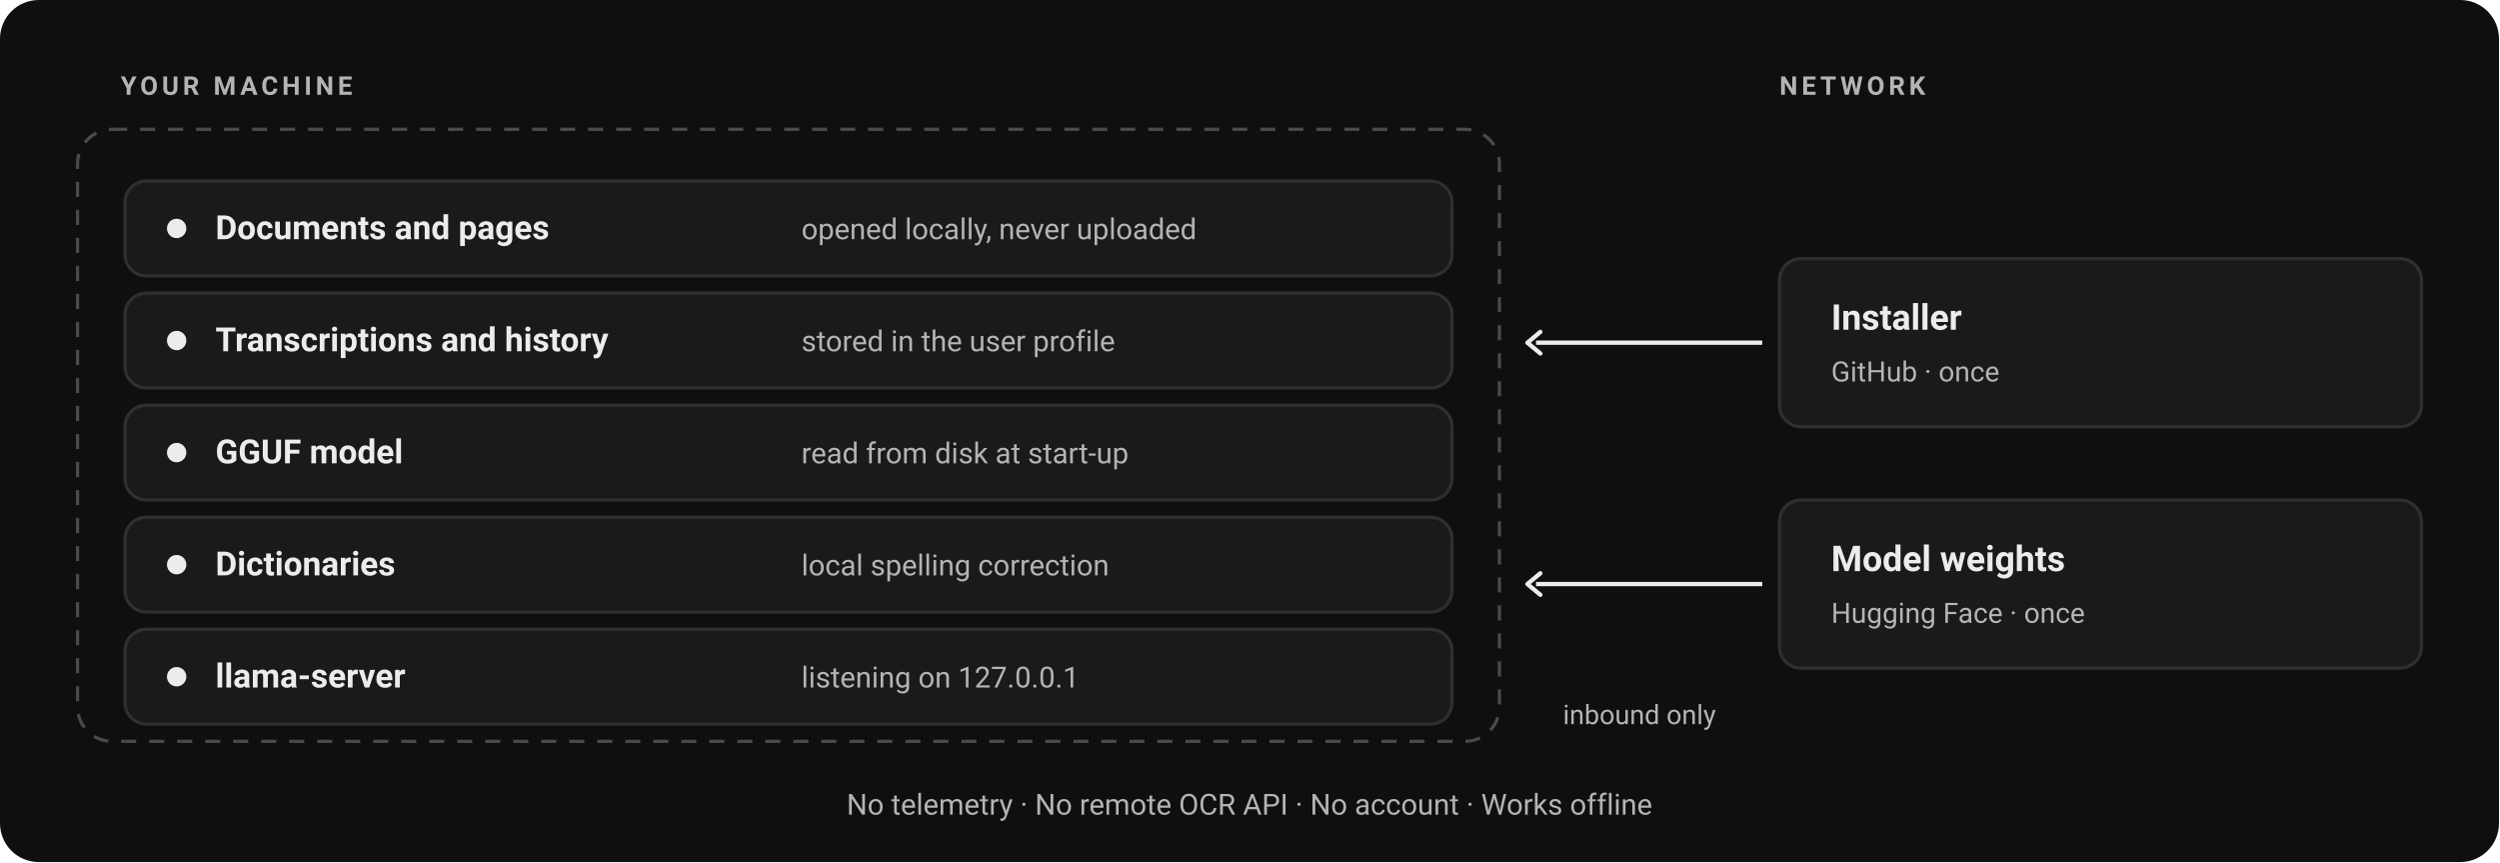
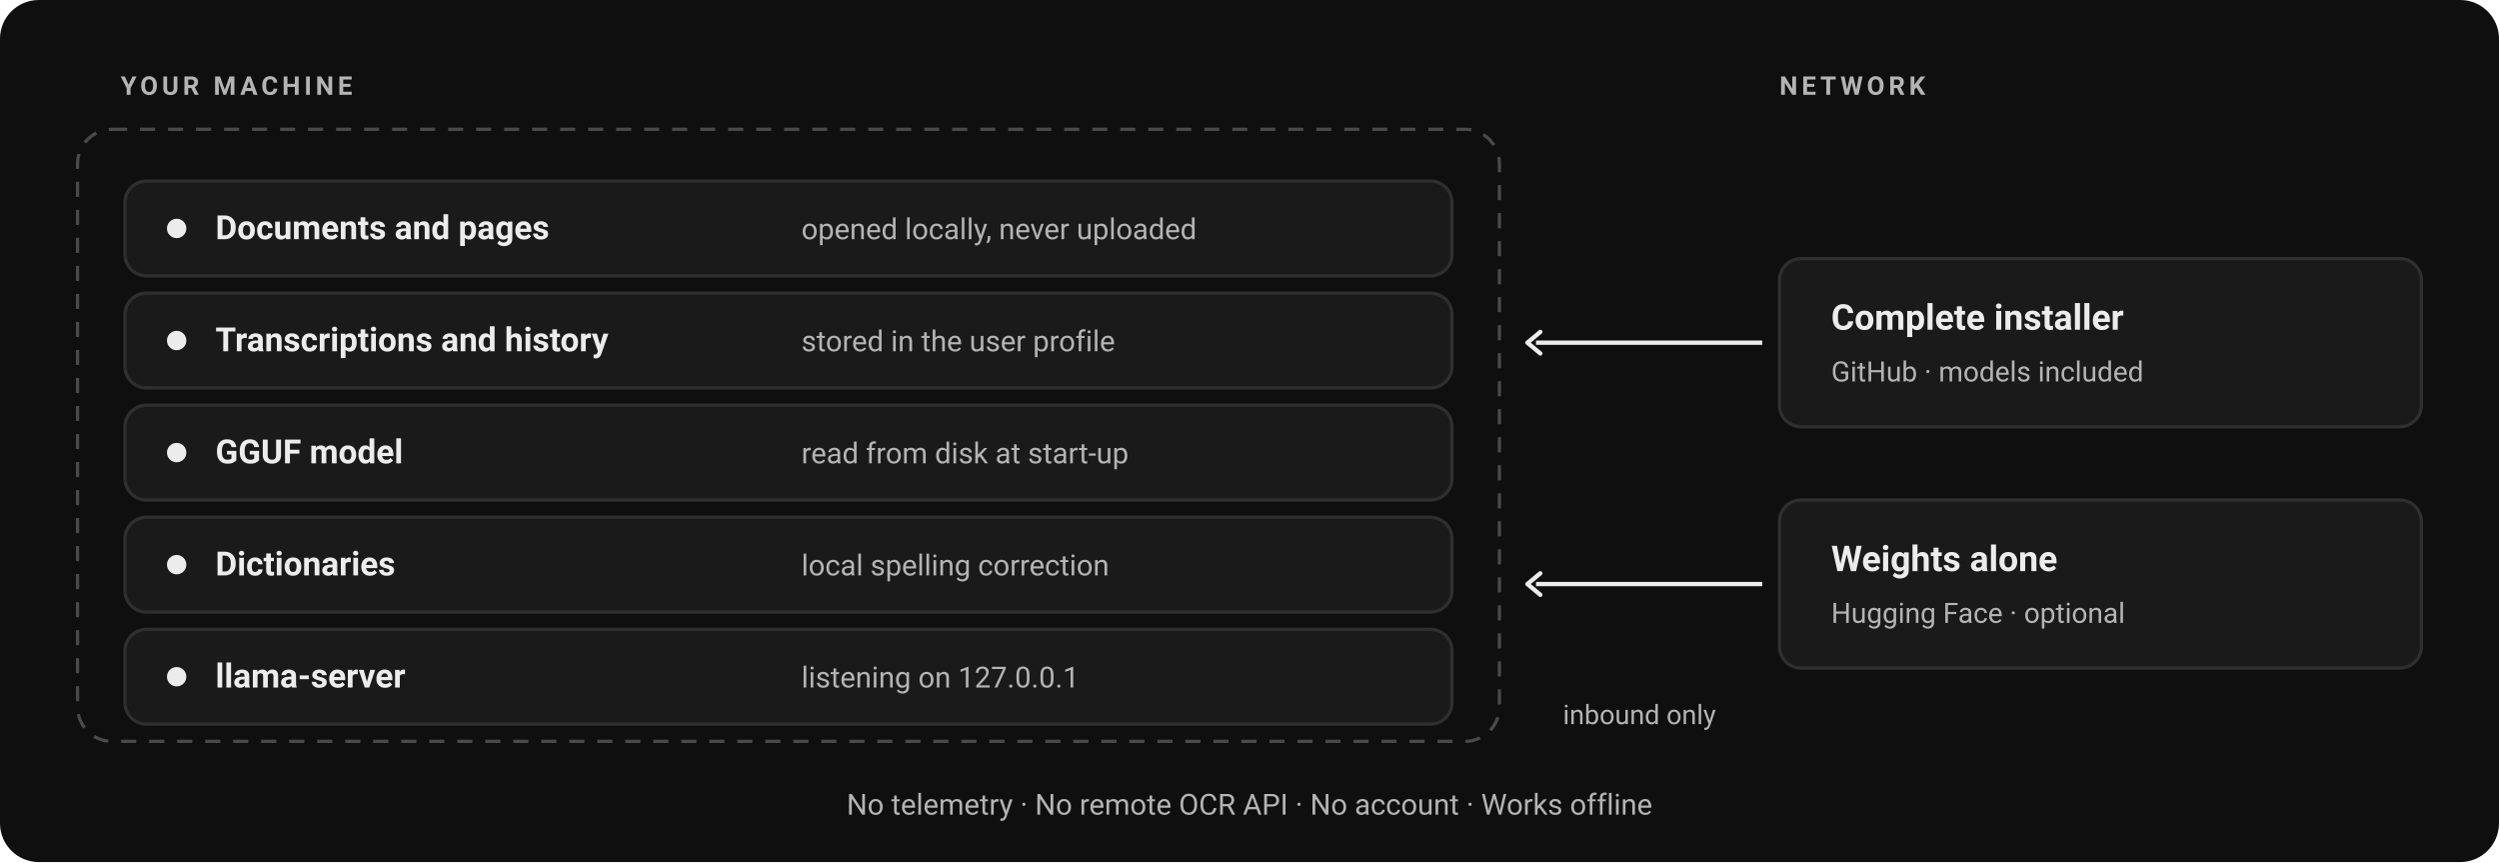
<svg xmlns="http://www.w3.org/2000/svg" width="1160" height="400" viewBox="0 0 1160 400" role="img" aria-labelledby="titolo descrizione">
  <rect width="1160" height="400" rx="18" fill="#0f0f0f" />
  <g font-family="system-ui,-apple-system,Segoe UI,Roboto,Arial,sans-serif">
    <rect x="36" y="60" width="660" height="284" rx="16" fill="none" stroke="#4a4a4a" stroke-width="1.5" stroke-dasharray="7 6" />
    <text x="56" y="44" font-size="12" fill="#b4b4b4" font-weight="600" text-anchor="start" letter-spacing="1.8">YOUR MACHINE</text>
    <text x="826" y="44" font-size="12" fill="#b4b4b4" font-weight="600" text-anchor="start" letter-spacing="1.8">NETWORK</text>
    <rect x="58" y="84" width="616" height="44" rx="10" fill="#1a1a1a" stroke="#2f2f2f" stroke-width="1.5" />
    <circle cx="82" cy="106" r="4.5" fill="#ececec" />
    <text x="100" y="111" font-size="15.5" fill="#ececec" font-weight="600" text-anchor="start">Documents and pages</text>
    <text x="372" y="111" font-size="13.5" fill="#b4b4b4" font-weight="400" text-anchor="start">opened locally, never uploaded</text>
    <rect x="58" y="136" width="616" height="44" rx="10" fill="#1a1a1a" stroke="#2f2f2f" stroke-width="1.5" />
    <circle cx="82" cy="158" r="4.5" fill="#ececec" />
    <text x="100" y="163" font-size="15.5" fill="#ececec" font-weight="600" text-anchor="start">Transcriptions and history</text>
    <text x="372" y="163" font-size="13.5" fill="#b4b4b4" font-weight="400" text-anchor="start">stored in the user profile</text>
    <rect x="58" y="188" width="616" height="44" rx="10" fill="#1a1a1a" stroke="#2f2f2f" stroke-width="1.5" />
    <circle cx="82" cy="210" r="4.5" fill="#ececec" />
    <text x="100" y="215" font-size="15.5" fill="#ececec" font-weight="600" text-anchor="start">GGUF model</text>
    <text x="372" y="215" font-size="13.5" fill="#b4b4b4" font-weight="400" text-anchor="start">read from disk at start-up</text>
    <rect x="58" y="240" width="616" height="44" rx="10" fill="#1a1a1a" stroke="#2f2f2f" stroke-width="1.5" />
    <circle cx="82" cy="262" r="4.5" fill="#ececec" />
    <text x="100" y="267" font-size="15.5" fill="#ececec" font-weight="600" text-anchor="start">Dictionaries</text>
    <text x="372" y="267" font-size="13.5" fill="#b4b4b4" font-weight="400" text-anchor="start">local spelling correction</text>
    <rect x="58" y="292" width="616" height="44" rx="10" fill="#1a1a1a" stroke="#2f2f2f" stroke-width="1.5" />
    <circle cx="82" cy="314" r="4.5" fill="#ececec" />
    <text x="100" y="319" font-size="15.5" fill="#ececec" font-weight="600" text-anchor="start">llama-server</text>
    <text x="372" y="319" font-size="13.5" fill="#b4b4b4" font-weight="400" text-anchor="start">listening on 127.0.0.1</text>
    <rect x="826" y="120" width="298" height="78" rx="10" fill="#1a1a1a" stroke="#2f2f2f" stroke-width="1.5" />
-     <text x="850" y="153" font-size="16.5" fill="#ececec" font-weight="600" text-anchor="start">Installer</text>
-     <text x="850" y="177" font-size="13" fill="#b4b4b4" font-weight="400" text-anchor="start">GitHub · once</text>
+     <text x="850" y="153" font-size="16.5" fill="#ececec" font-weight="600" text-anchor="start">Complete installer</text>
+     <text x="850" y="177" font-size="13" fill="#b4b4b4" font-weight="400" text-anchor="start">GitHub · models included</text>
    <path d="M818 159H713" stroke="#ececec" stroke-width="2" fill="none" />
    <path d="M715 154l-6 5 6 5" stroke="#ececec" stroke-width="2" fill="none" stroke-linecap="round" stroke-linejoin="round" />
    <rect x="826" y="232" width="298" height="78" rx="10" fill="#1a1a1a" stroke="#2f2f2f" stroke-width="1.5" />
-     <text x="850" y="265" font-size="16.5" fill="#ececec" font-weight="600" text-anchor="start">Model weights</text>
-     <text x="850" y="289" font-size="13" fill="#b4b4b4" font-weight="400" text-anchor="start">Hugging Face · once</text>
+     <text x="850" y="265" font-size="16.5" fill="#ececec" font-weight="600" text-anchor="start">Weights alone</text>
+     <text x="850" y="289" font-size="13" fill="#b4b4b4" font-weight="400" text-anchor="start">Hugging Face · optional</text>
    <path d="M818 271H713" stroke="#ececec" stroke-width="2" fill="none" />
    <path d="M715 266l-6 5 6 5" stroke="#ececec" stroke-width="2" fill="none" stroke-linecap="round" stroke-linejoin="round" />
    <text x="761" y="336" font-size="12.5" fill="#b4b4b4" font-weight="400" text-anchor="middle">inbound only</text>
    <text x="580.0" y="378" font-size="13.5" fill="#b4b4b4" font-weight="400" text-anchor="middle">No telemetry · No remote OCR API · No account · Works offline</text>
  </g>
</svg>
